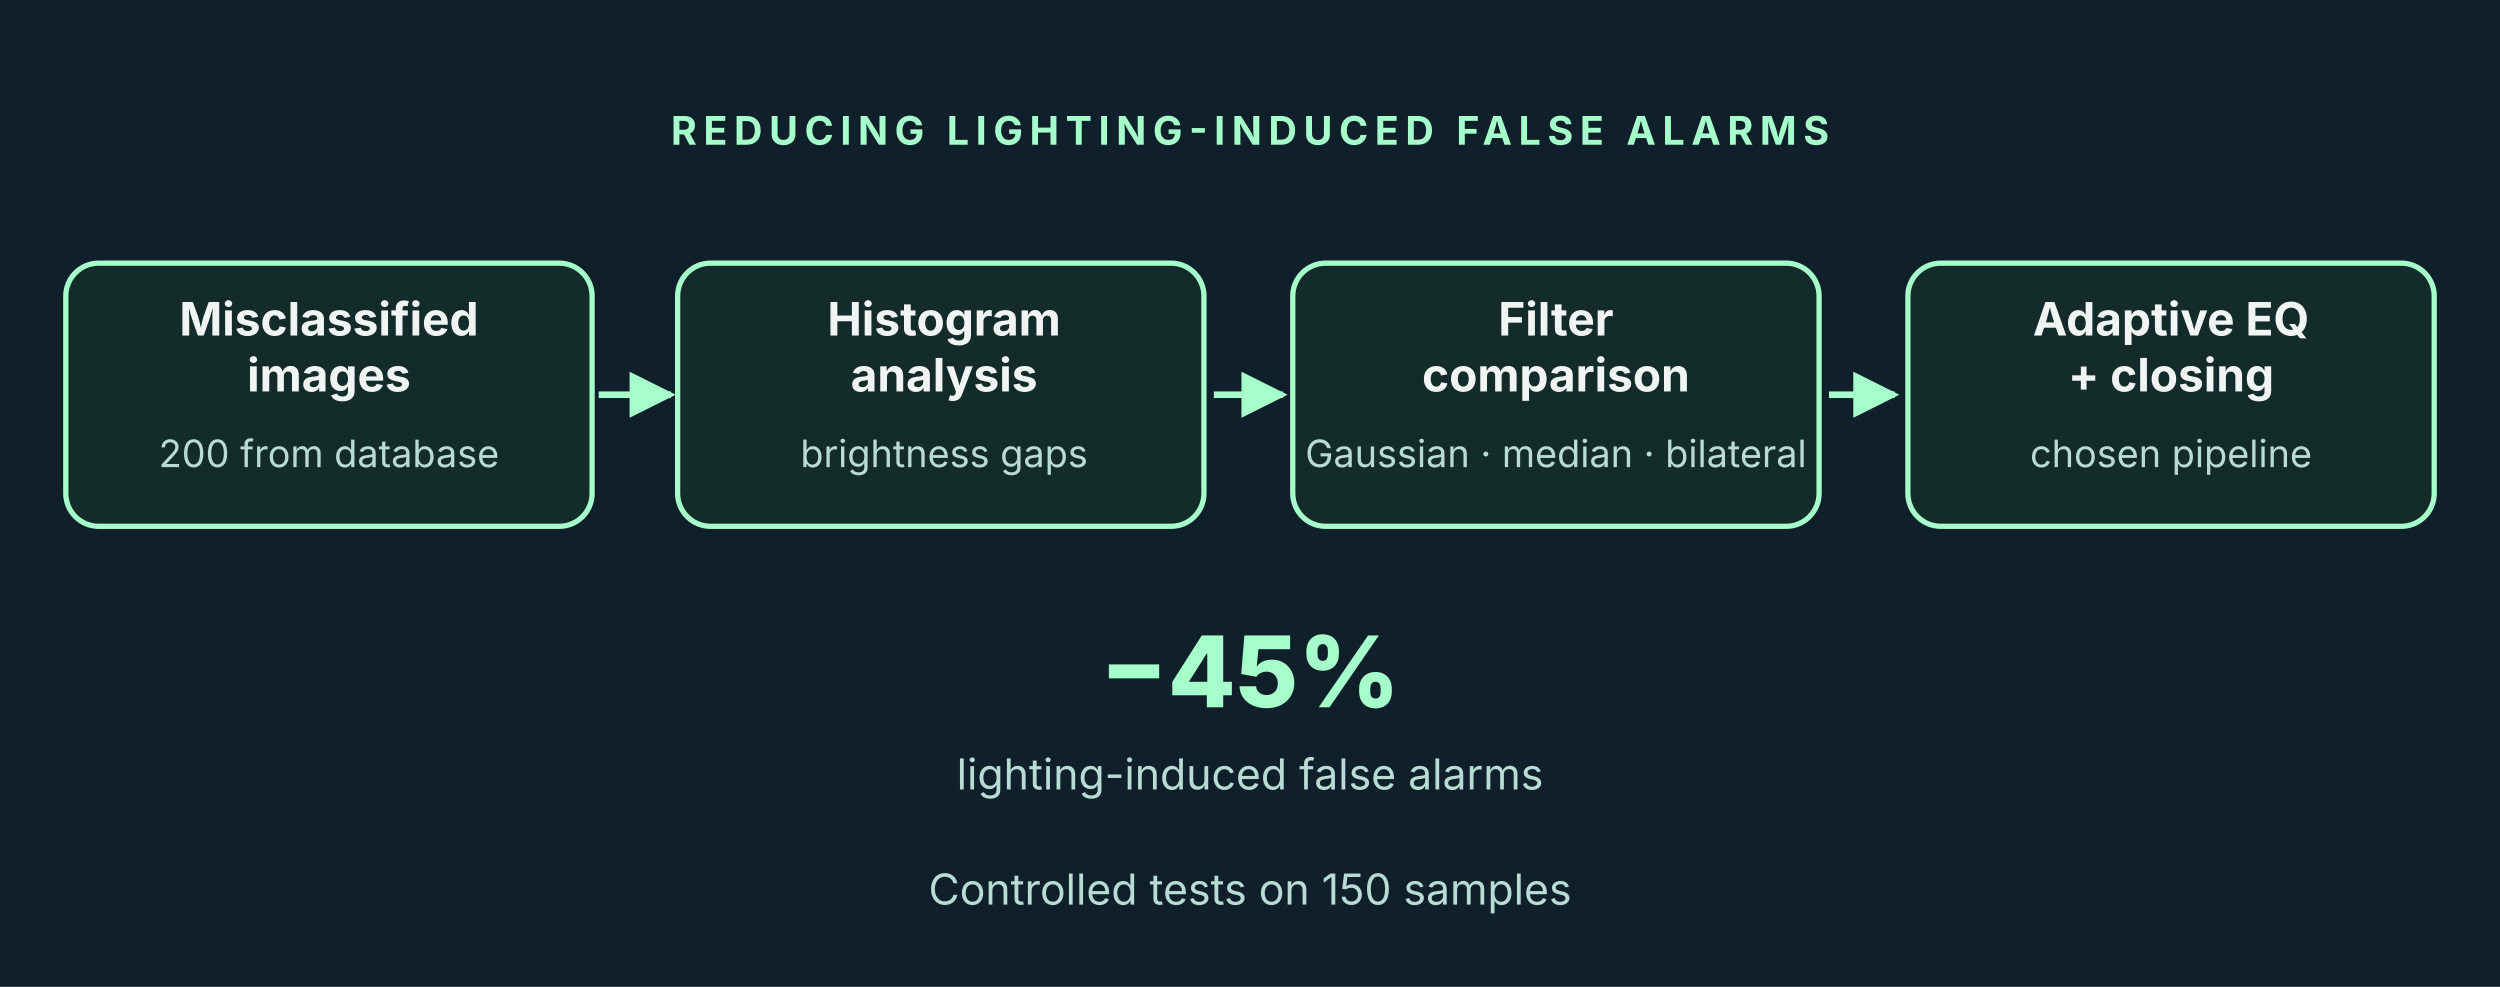
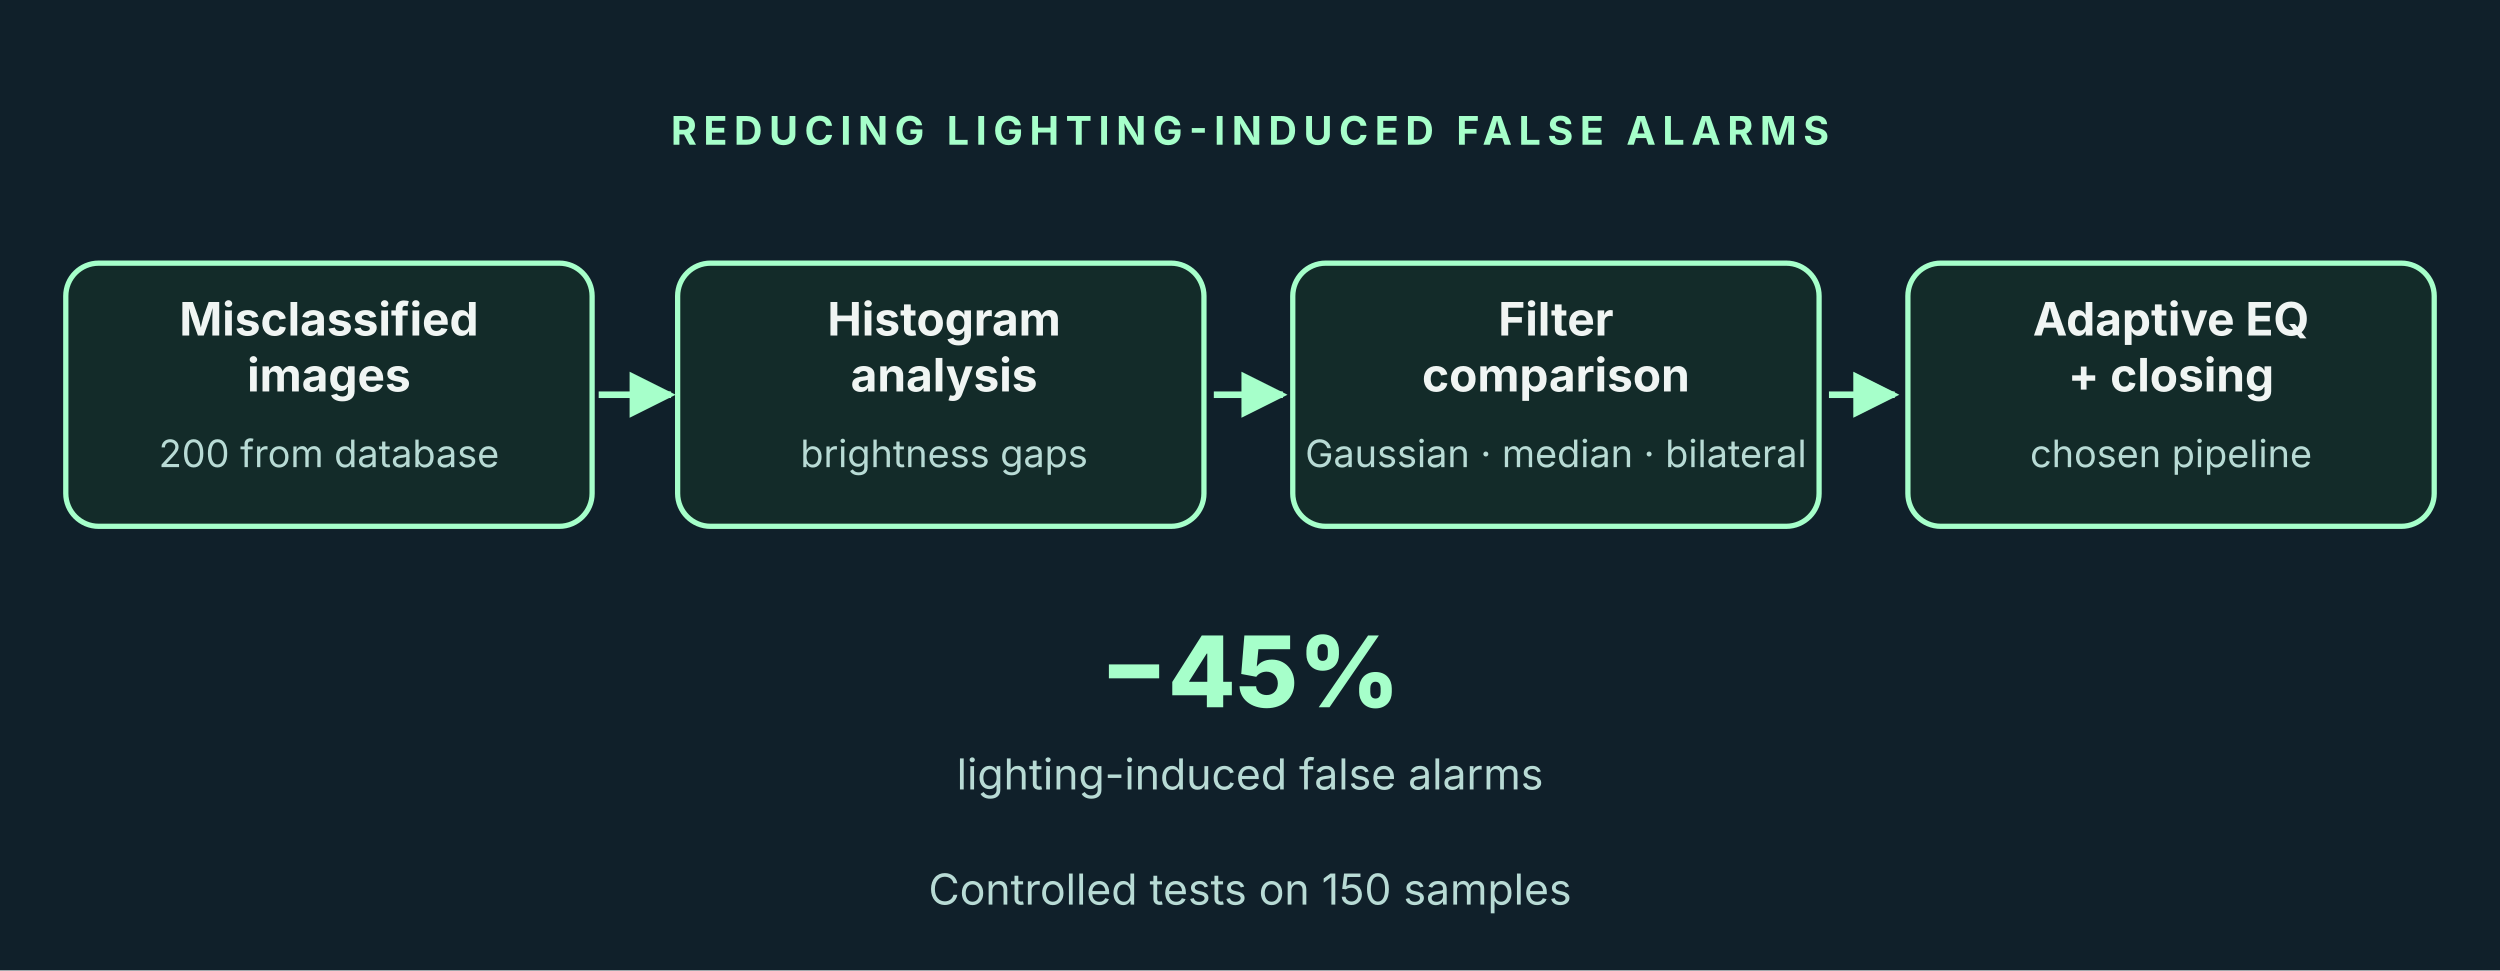
- <svg xmlns="http://www.w3.org/2000/svg" width="760" height="300" viewBox="0 0 760 300" role="img" aria-labelledby="t d">
-   <rect width="760" height="300" fill="#10202a" />
+ <svg xmlns="http://www.w3.org/2000/svg" width="760" height="295" viewBox="0 0 760 295" role="img" aria-labelledby="t d">
+   <rect width="760" height="295" fill="#10202a" />
  <defs>
    <marker id="a" viewBox="0 0 10 10" refX="9" refY="5" markerWidth="7" markerHeight="7" orient="auto">
      <path d="M0 0L10 5L0 10z" fill="#a6ffca" />
    </marker>
  </defs>
  <g font-family="Inter,system-ui,Arial,sans-serif" text-anchor="middle">
    <text x="380" y="44" fill="#a6ffca" font-size="12" letter-spacing="2" font-weight="700">REDUCING LIGHTING-INDUCED FALSE ALARMS</text>
    <rect x="20" y="80" width="160" height="80" rx="10" fill="#132b29" stroke="#a6ffca" stroke-width="1.6" />
    <text x="100" y="102" fill="#f0f5f3" font-size="14" font-weight="700">Misclassified</text>
    <text x="100" y="119" fill="#f0f5f3" font-size="14" font-weight="700">images</text>
    <text x="100" y="142" fill="#b8dbd5" font-size="11.5">200 from database</text>
    <path d="M182 120.0H204" stroke="#a6ffca" stroke-width="2" marker-end="url(#a)" />
    <rect x="206" y="80" width="160" height="80" rx="10" fill="#132b29" stroke="#a6ffca" stroke-width="1.6" />
    <text x="287" y="102" fill="#f0f5f3" font-size="14" font-weight="700">Histogram</text>
    <text x="287" y="119" fill="#f0f5f3" font-size="14" font-weight="700">analysis</text>
    <text x="287" y="142" fill="#b8dbd5" font-size="11.5">brightness gaps</text>
    <path d="M369 120.0H390" stroke="#a6ffca" stroke-width="2" marker-end="url(#a)" />
    <rect x="393" y="80" width="160" height="80" rx="10" fill="#132b29" stroke="#a6ffca" stroke-width="1.6" />
    <text x="473" y="102" fill="#f0f5f3" font-size="14" font-weight="700">Filter</text>
    <text x="473" y="119" fill="#f0f5f3" font-size="14" font-weight="700">comparison</text>
    <text x="473" y="142" fill="#b8dbd5" font-size="11.5">Gaussian · median · bilateral</text>
    <path d="M556 120.0H576" stroke="#a6ffca" stroke-width="2" marker-end="url(#a)" />
    <rect x="580" y="80" width="160" height="80" rx="10" fill="#132b29" stroke="#a6ffca" stroke-width="1.6" />
    <text x="660" y="102" fill="#f0f5f3" font-size="14" font-weight="700">Adaptive EQ</text>
    <text x="660" y="119" fill="#f0f5f3" font-size="14" font-weight="700">+ closing</text>
    <text x="660" y="142" fill="#b8dbd5" font-size="11.5">chosen pipeline</text>
    <text x="380" y="215" fill="#a6ffca" font-size="30" font-weight="800">−45%</text>
    <text x="380" y="240" fill="#b8dbd5" font-size="13">lighting-induced false alarms</text>
    <text x="380" y="275" fill="#b8dbd5" font-size="13">Controlled tests on 150 samples</text>
  </g>
</svg>
